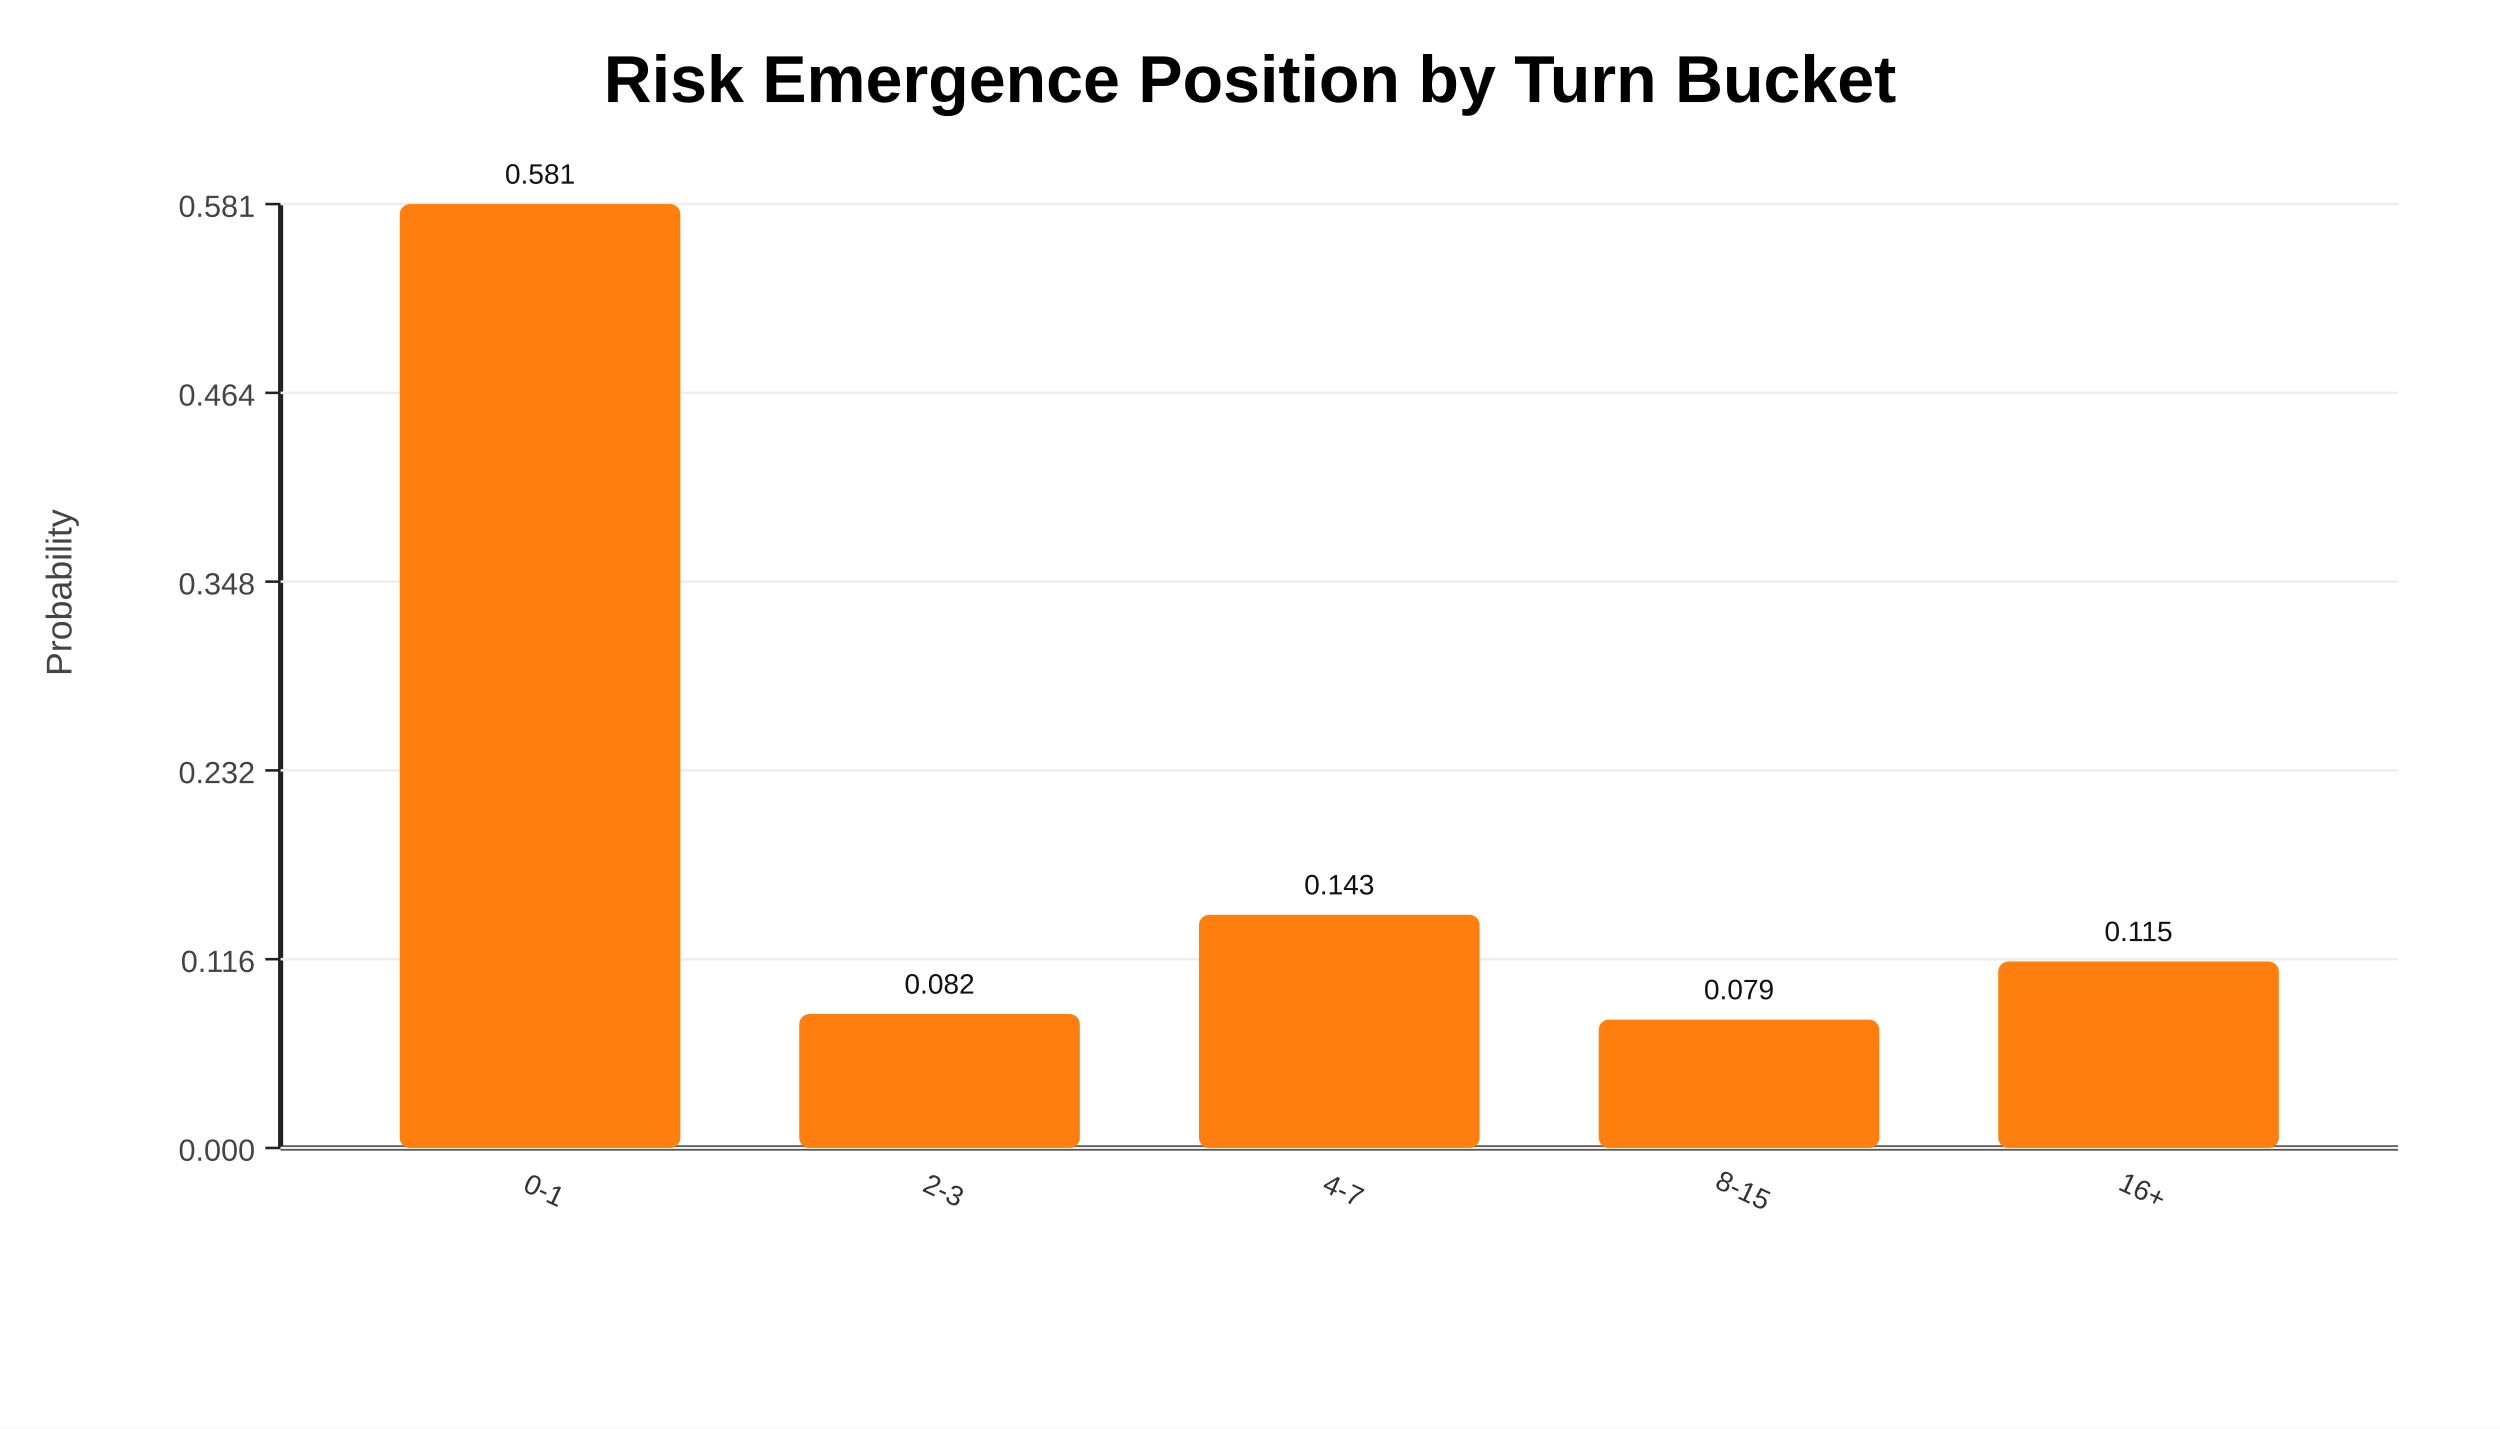
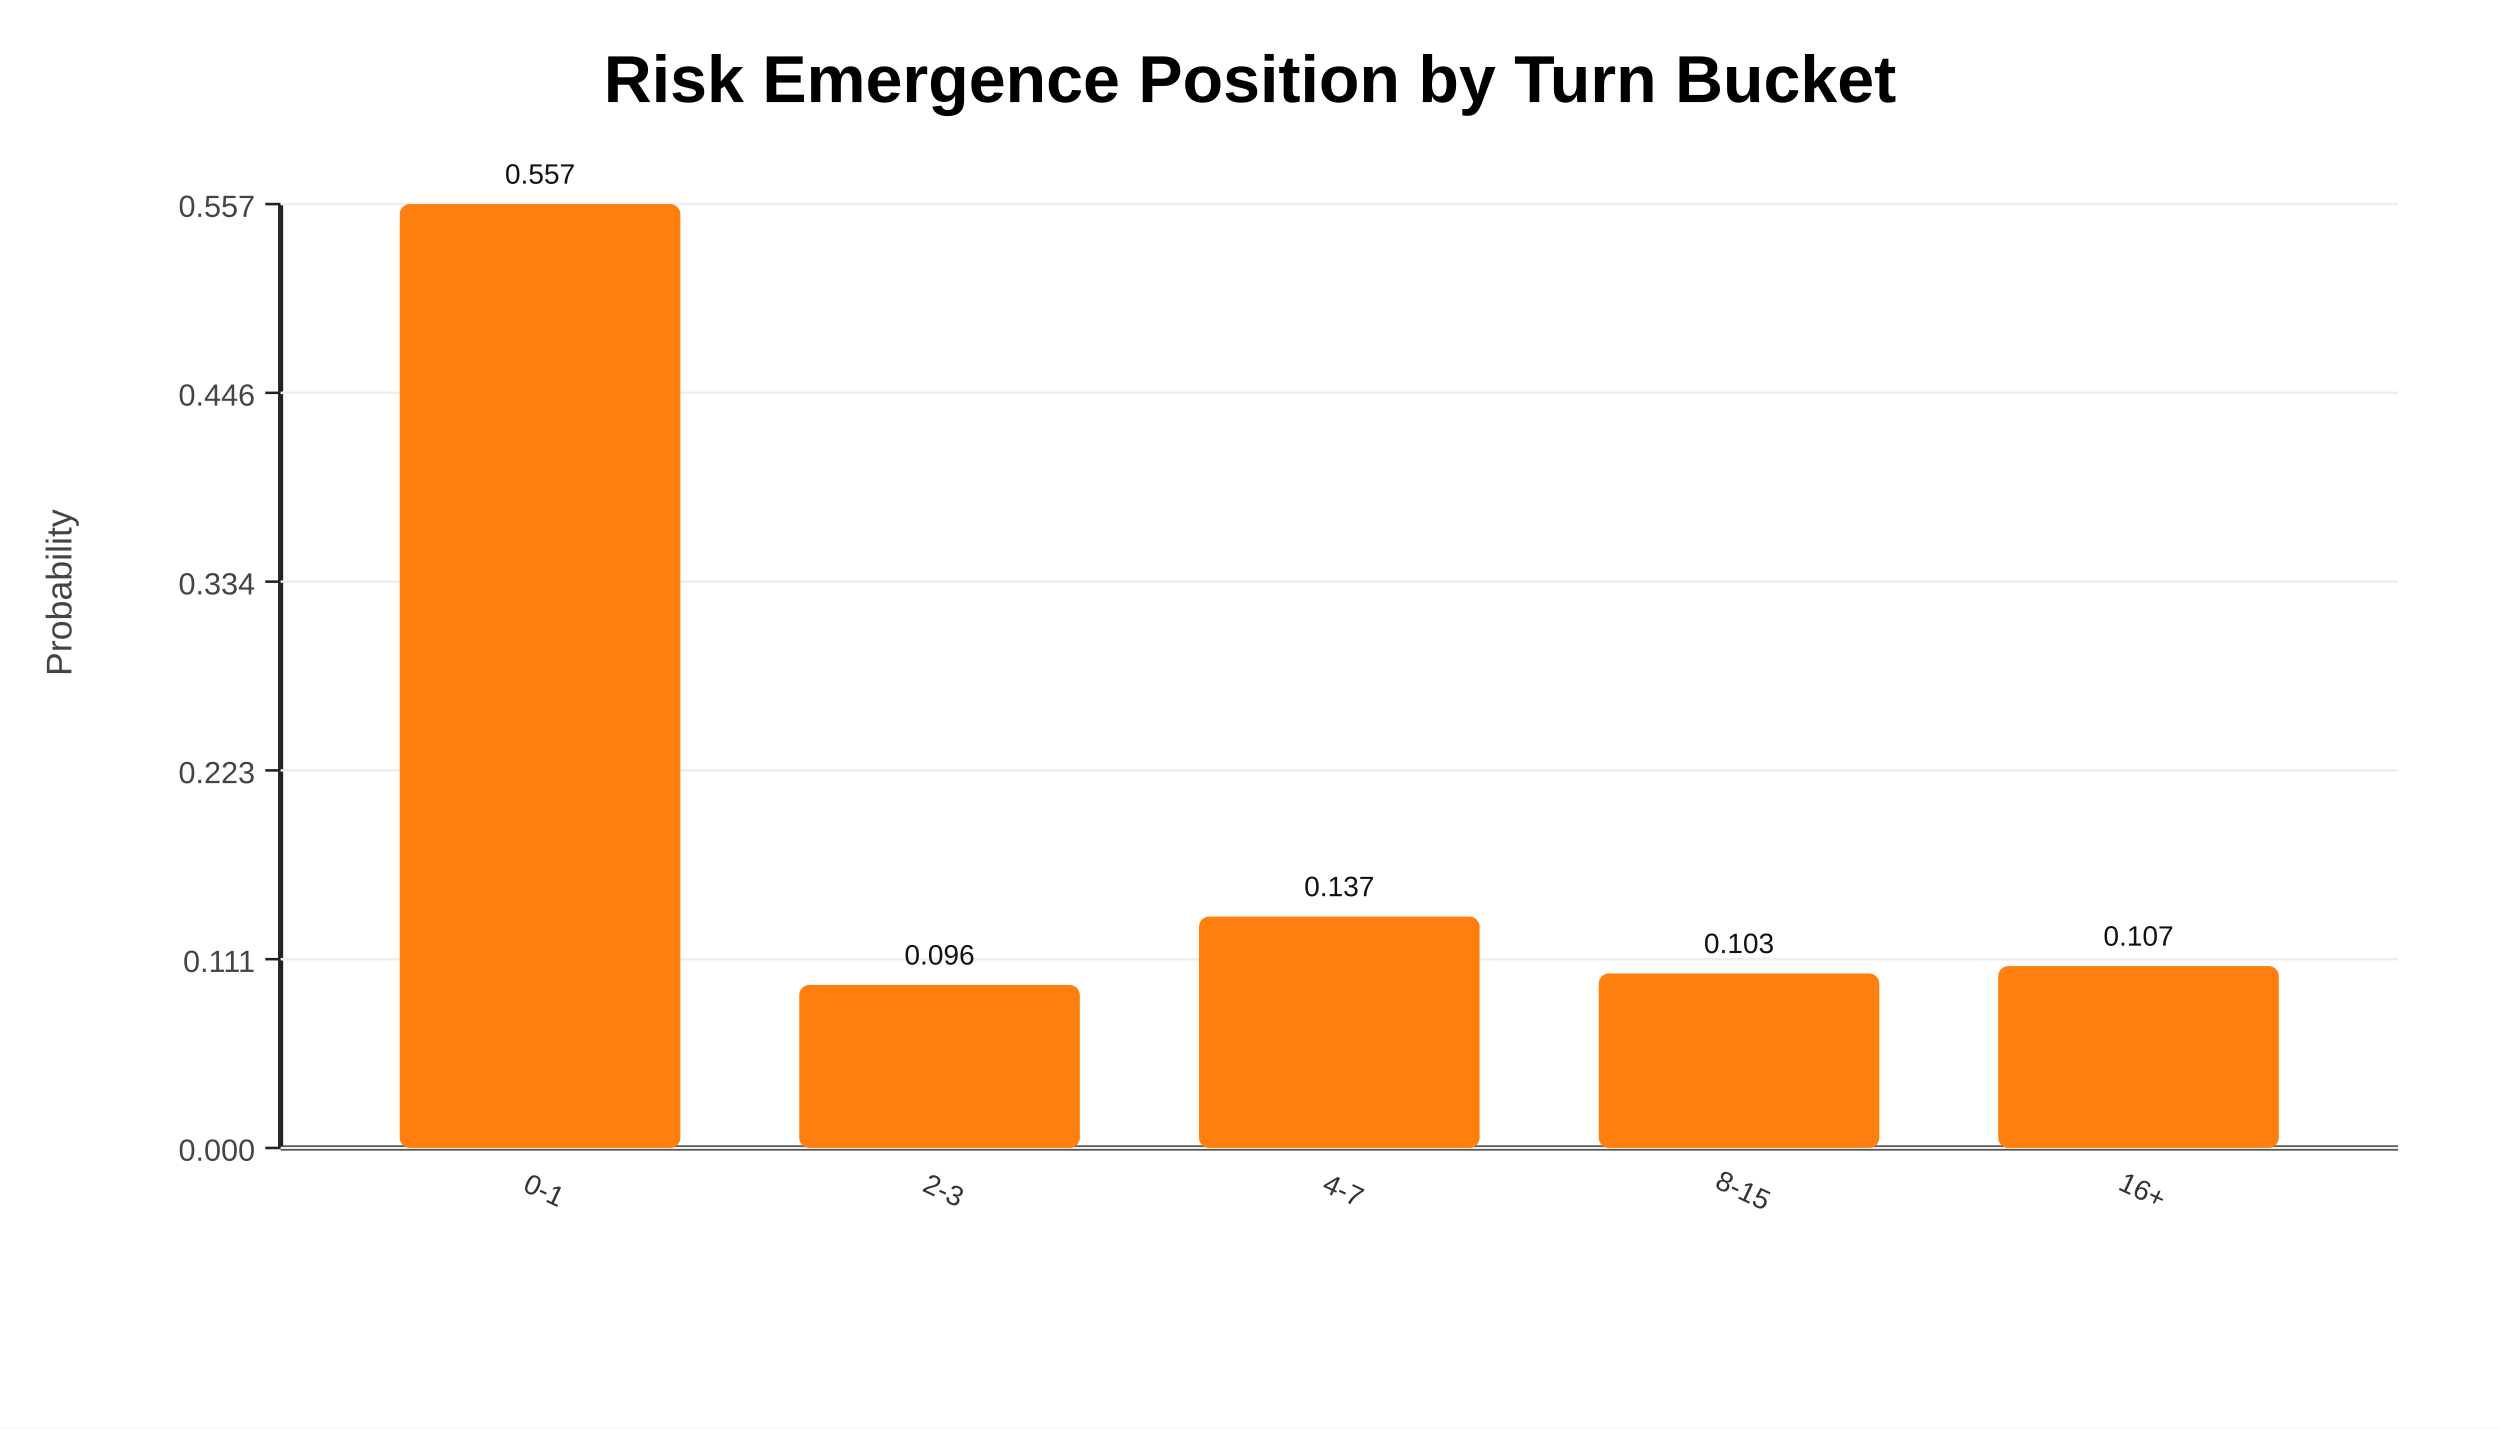
<svg xmlns="http://www.w3.org/2000/svg" width="980" height="560" viewBox="0 0 980 560">
  <rect width="100%" height="100%" fill="white" />
  <text x="490.0" y="40" text-anchor="middle" font-family="Arial" font-size="26" font-weight="700">Risk Emergence Position by Turn Bucket</text>
  <line x1="110" y1="450" x2="940" y2="450" stroke="#222" stroke-width="2" />
  <line x1="110" y1="80" x2="110" y2="450" stroke="#222" stroke-width="2" />
  <line x1="104" y1="450.0" x2="110" y2="450.0" stroke="#222" stroke-width="1" />
  <text x="100" y="455.0" text-anchor="end" font-family="Arial" font-size="12" fill="#444">0.000</text>
  <line x1="110" y1="450.0" x2="940" y2="450.0" stroke="#eee" stroke-width="1" />
  <line x1="104" y1="376.0" x2="110" y2="376.0" stroke="#222" stroke-width="1" />
-   <text x="100" y="381.0" text-anchor="end" font-family="Arial" font-size="12" fill="#444">0.116</text>
+   <text x="100" y="381.0" text-anchor="end" font-family="Arial" font-size="12" fill="#444">0.111</text>
  <line x1="110" y1="376.0" x2="940" y2="376.0" stroke="#eee" stroke-width="1" />
  <line x1="104" y1="302.0" x2="110" y2="302.0" stroke="#222" stroke-width="1" />
-   <text x="100" y="307.0" text-anchor="end" font-family="Arial" font-size="12" fill="#444">0.232</text>
+   <text x="100" y="307.0" text-anchor="end" font-family="Arial" font-size="12" fill="#444">0.223</text>
  <line x1="110" y1="302.0" x2="940" y2="302.0" stroke="#eee" stroke-width="1" />
  <line x1="104" y1="228.0" x2="110" y2="228.0" stroke="#222" stroke-width="1" />
-   <text x="100" y="233.0" text-anchor="end" font-family="Arial" font-size="12" fill="#444">0.348</text>
+   <text x="100" y="233.0" text-anchor="end" font-family="Arial" font-size="12" fill="#444">0.334</text>
  <line x1="110" y1="228.0" x2="940" y2="228.0" stroke="#eee" stroke-width="1" />
  <line x1="104" y1="154.0" x2="110" y2="154.0" stroke="#222" stroke-width="1" />
-   <text x="100" y="159.0" text-anchor="end" font-family="Arial" font-size="12" fill="#444">0.464</text>
+   <text x="100" y="159.0" text-anchor="end" font-family="Arial" font-size="12" fill="#444">0.446</text>
  <line x1="110" y1="154.0" x2="940" y2="154.0" stroke="#eee" stroke-width="1" />
  <line x1="104" y1="80.0" x2="110" y2="80.0" stroke="#222" stroke-width="1" />
-   <text x="100" y="85.0" text-anchor="end" font-family="Arial" font-size="12" fill="#444">0.581</text>
+   <text x="100" y="85.0" text-anchor="end" font-family="Arial" font-size="12" fill="#444">0.557</text>
  <line x1="110" y1="80.0" x2="940" y2="80.0" stroke="#eee" stroke-width="1" />
  <text x="28" y="265.0" transform="rotate(-90 28,265.0)" font-family="Arial" font-size="14" fill="#444">Probability</text>
  <rect x="156.7" y="80.0" width="110" height="370.0" fill="#ff7f0e" rx="4" />
-   <text x="211.7" y="72.0" text-anchor="middle" font-family="Arial" font-size="11" fill="#111">0.581</text>
+   <text x="211.7" y="72.0" text-anchor="middle" font-family="Arial" font-size="11" fill="#111">0.557</text>
  <text x="211.7" y="470" text-anchor="middle" font-family="Arial" font-size="11" fill="#333" transform="rotate(25 211.7,470)">0-1</text>
-   <rect x="313.3" y="397.5" width="110" height="52.5" fill="#ff7f0e" rx="4" />
-   <text x="368.3" y="389.5" text-anchor="middle" font-family="Arial" font-size="11" fill="#111">0.082</text>
+   <rect x="313.3" y="386.1" width="110" height="63.9" fill="#ff7f0e" rx="4" />
+   <text x="368.3" y="378.1" text-anchor="middle" font-family="Arial" font-size="11" fill="#111">0.096</text>
  <text x="368.3" y="470" text-anchor="middle" font-family="Arial" font-size="11" fill="#333" transform="rotate(25 368.3,470)">2-3</text>
-   <rect x="470.0" y="358.6" width="110" height="91.4" fill="#ff7f0e" rx="4" />
-   <text x="525.0" y="350.6" text-anchor="middle" font-family="Arial" font-size="11" fill="#111">0.143</text>
+   <rect x="470.0" y="359.3" width="110" height="90.7" fill="#ff7f0e" rx="4" />
+   <text x="525.0" y="351.3" text-anchor="middle" font-family="Arial" font-size="11" fill="#111">0.137</text>
  <text x="525.0" y="470" text-anchor="middle" font-family="Arial" font-size="11" fill="#333" transform="rotate(25 525.0,470)">4-7</text>
-   <rect x="626.7" y="399.7" width="110" height="50.3" fill="#ff7f0e" rx="4" />
-   <text x="681.7" y="391.7" text-anchor="middle" font-family="Arial" font-size="11" fill="#111">0.079</text>
+   <rect x="626.7" y="381.6" width="110" height="68.4" fill="#ff7f0e" rx="4" />
+   <text x="681.7" y="373.6" text-anchor="middle" font-family="Arial" font-size="11" fill="#111">0.103</text>
  <text x="681.7" y="470" text-anchor="middle" font-family="Arial" font-size="11" fill="#333" transform="rotate(25 681.7,470)">8-15</text>
-   <rect x="783.3" y="376.9" width="110" height="73.1" fill="#ff7f0e" rx="4" />
-   <text x="838.3" y="368.9" text-anchor="middle" font-family="Arial" font-size="11" fill="#111">0.115</text>
+   <rect x="783.3" y="378.7" width="110" height="71.3" fill="#ff7f0e" rx="4" />
+   <text x="838.3" y="370.7" text-anchor="middle" font-family="Arial" font-size="11" fill="#111">0.107</text>
  <text x="838.3" y="470" text-anchor="middle" font-family="Arial" font-size="11" fill="#333" transform="rotate(25 838.3,470)">16+</text>
</svg>
